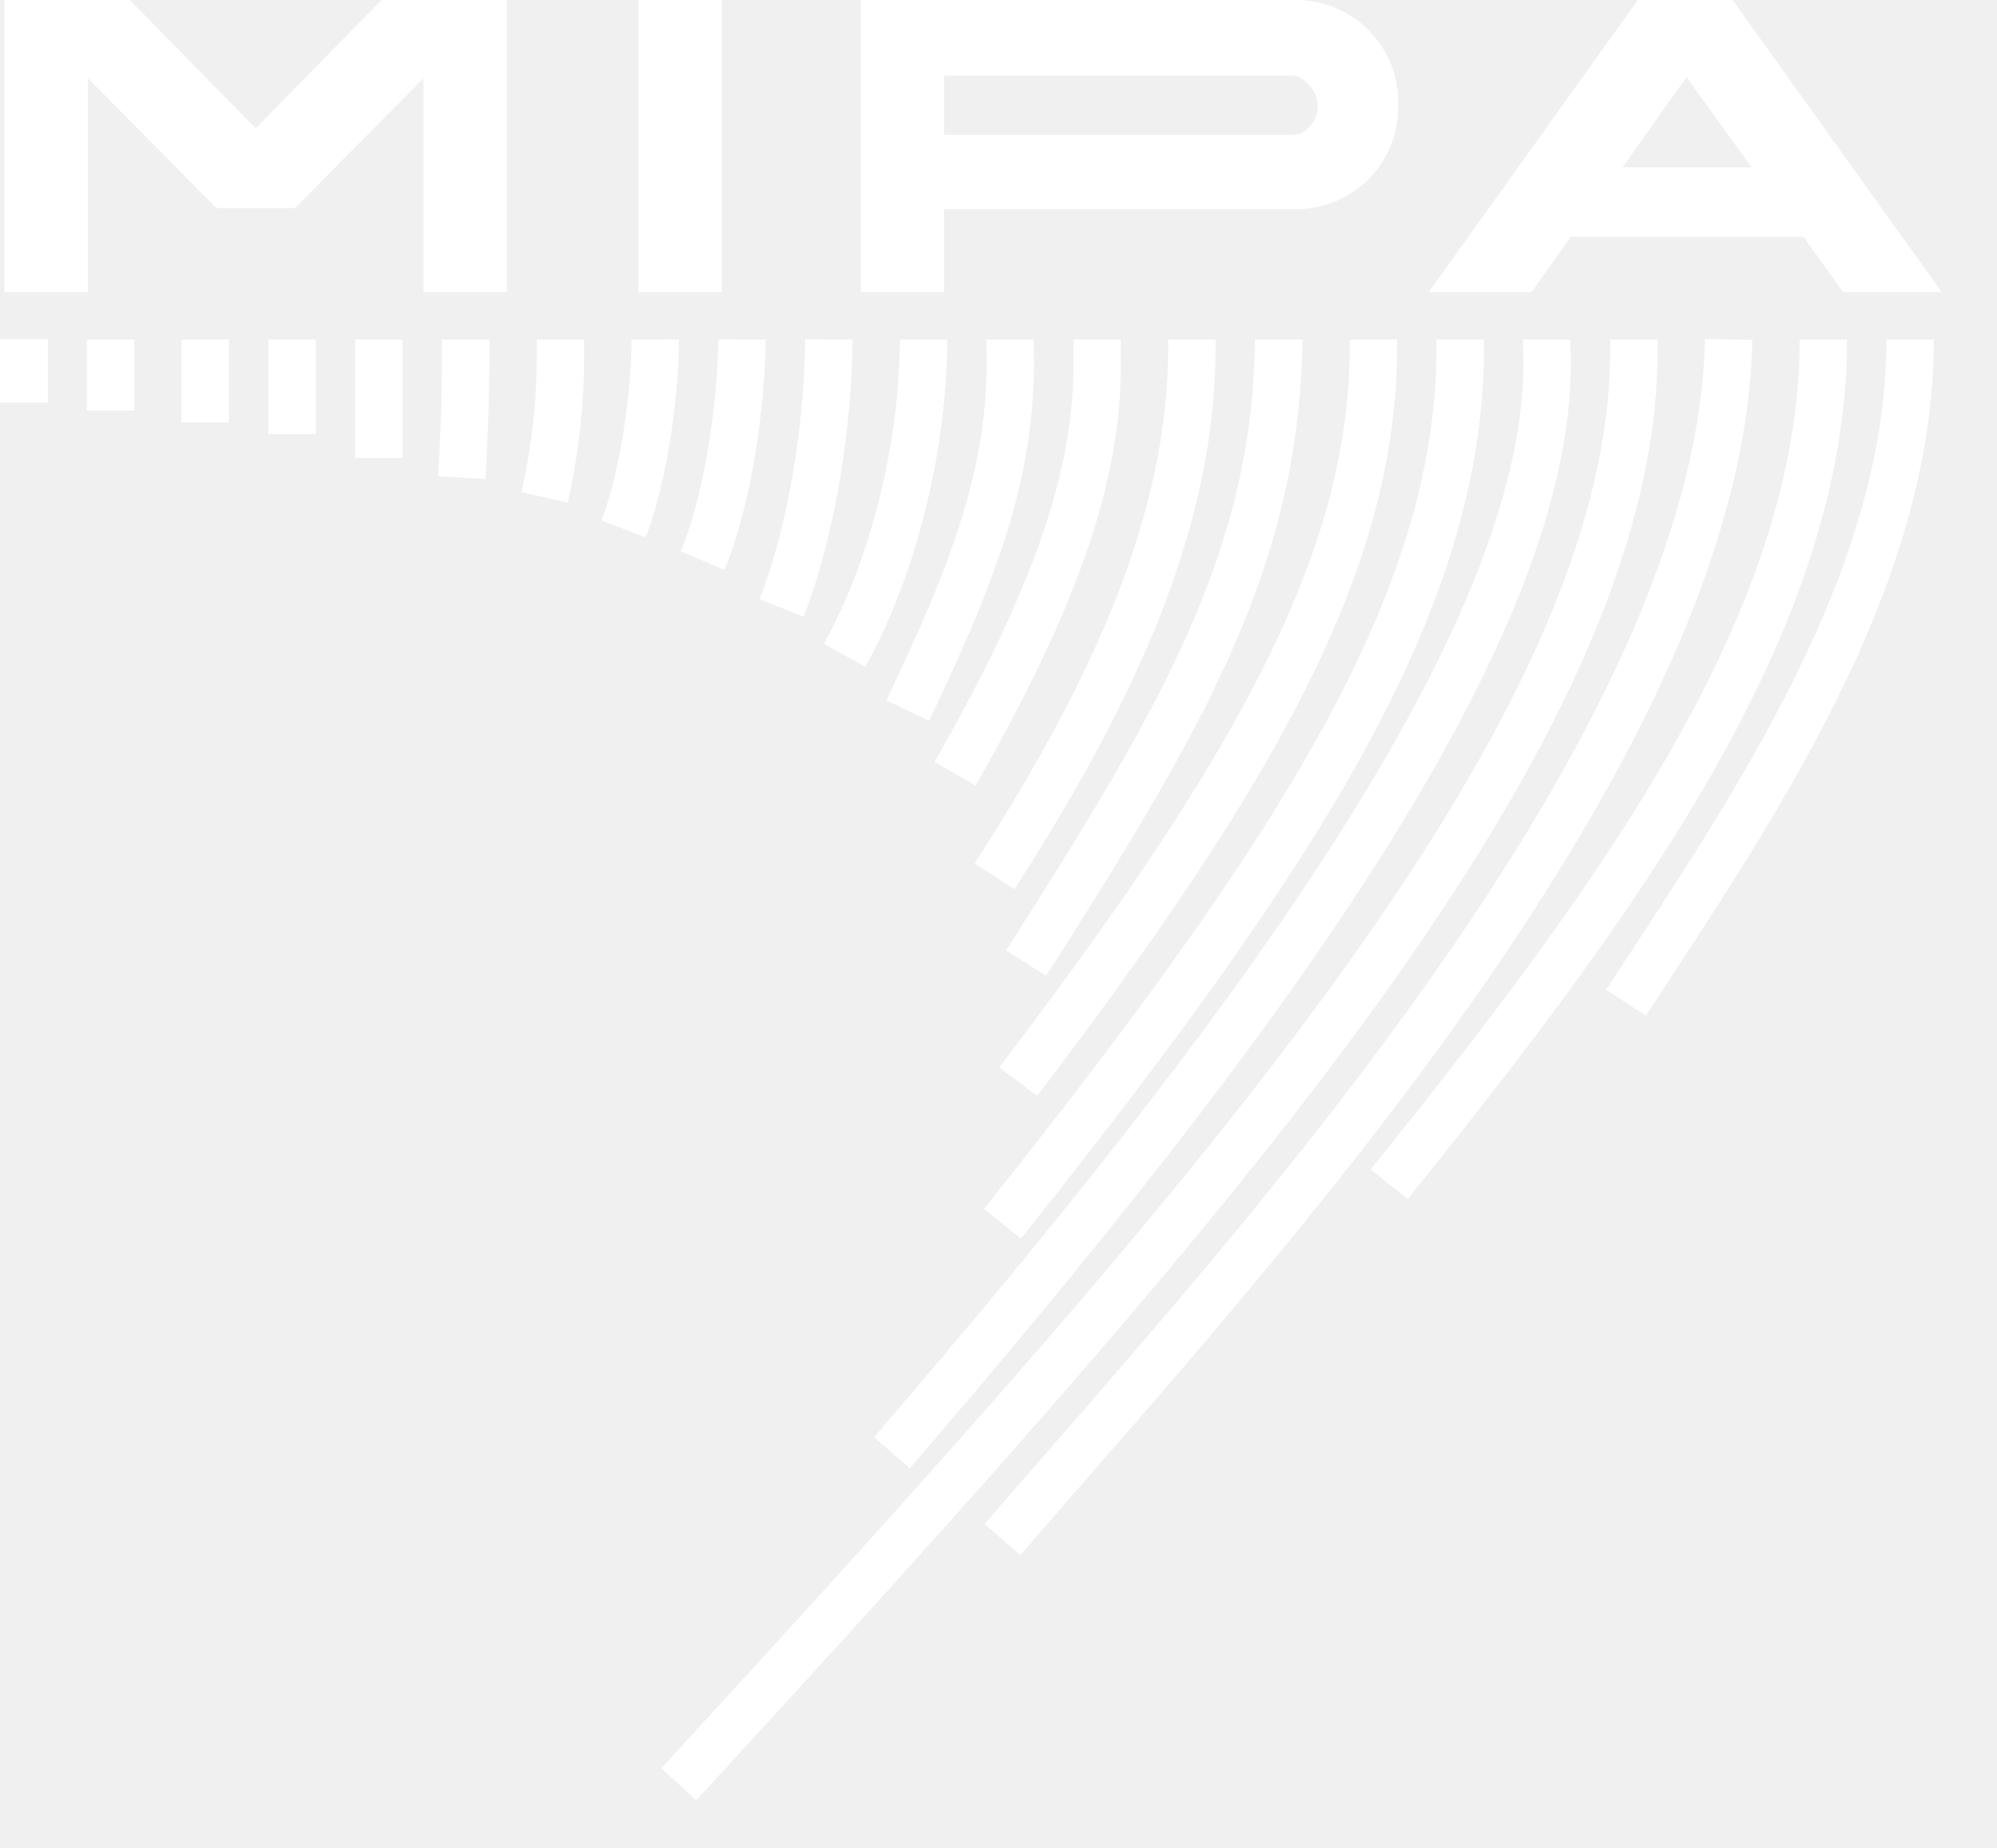
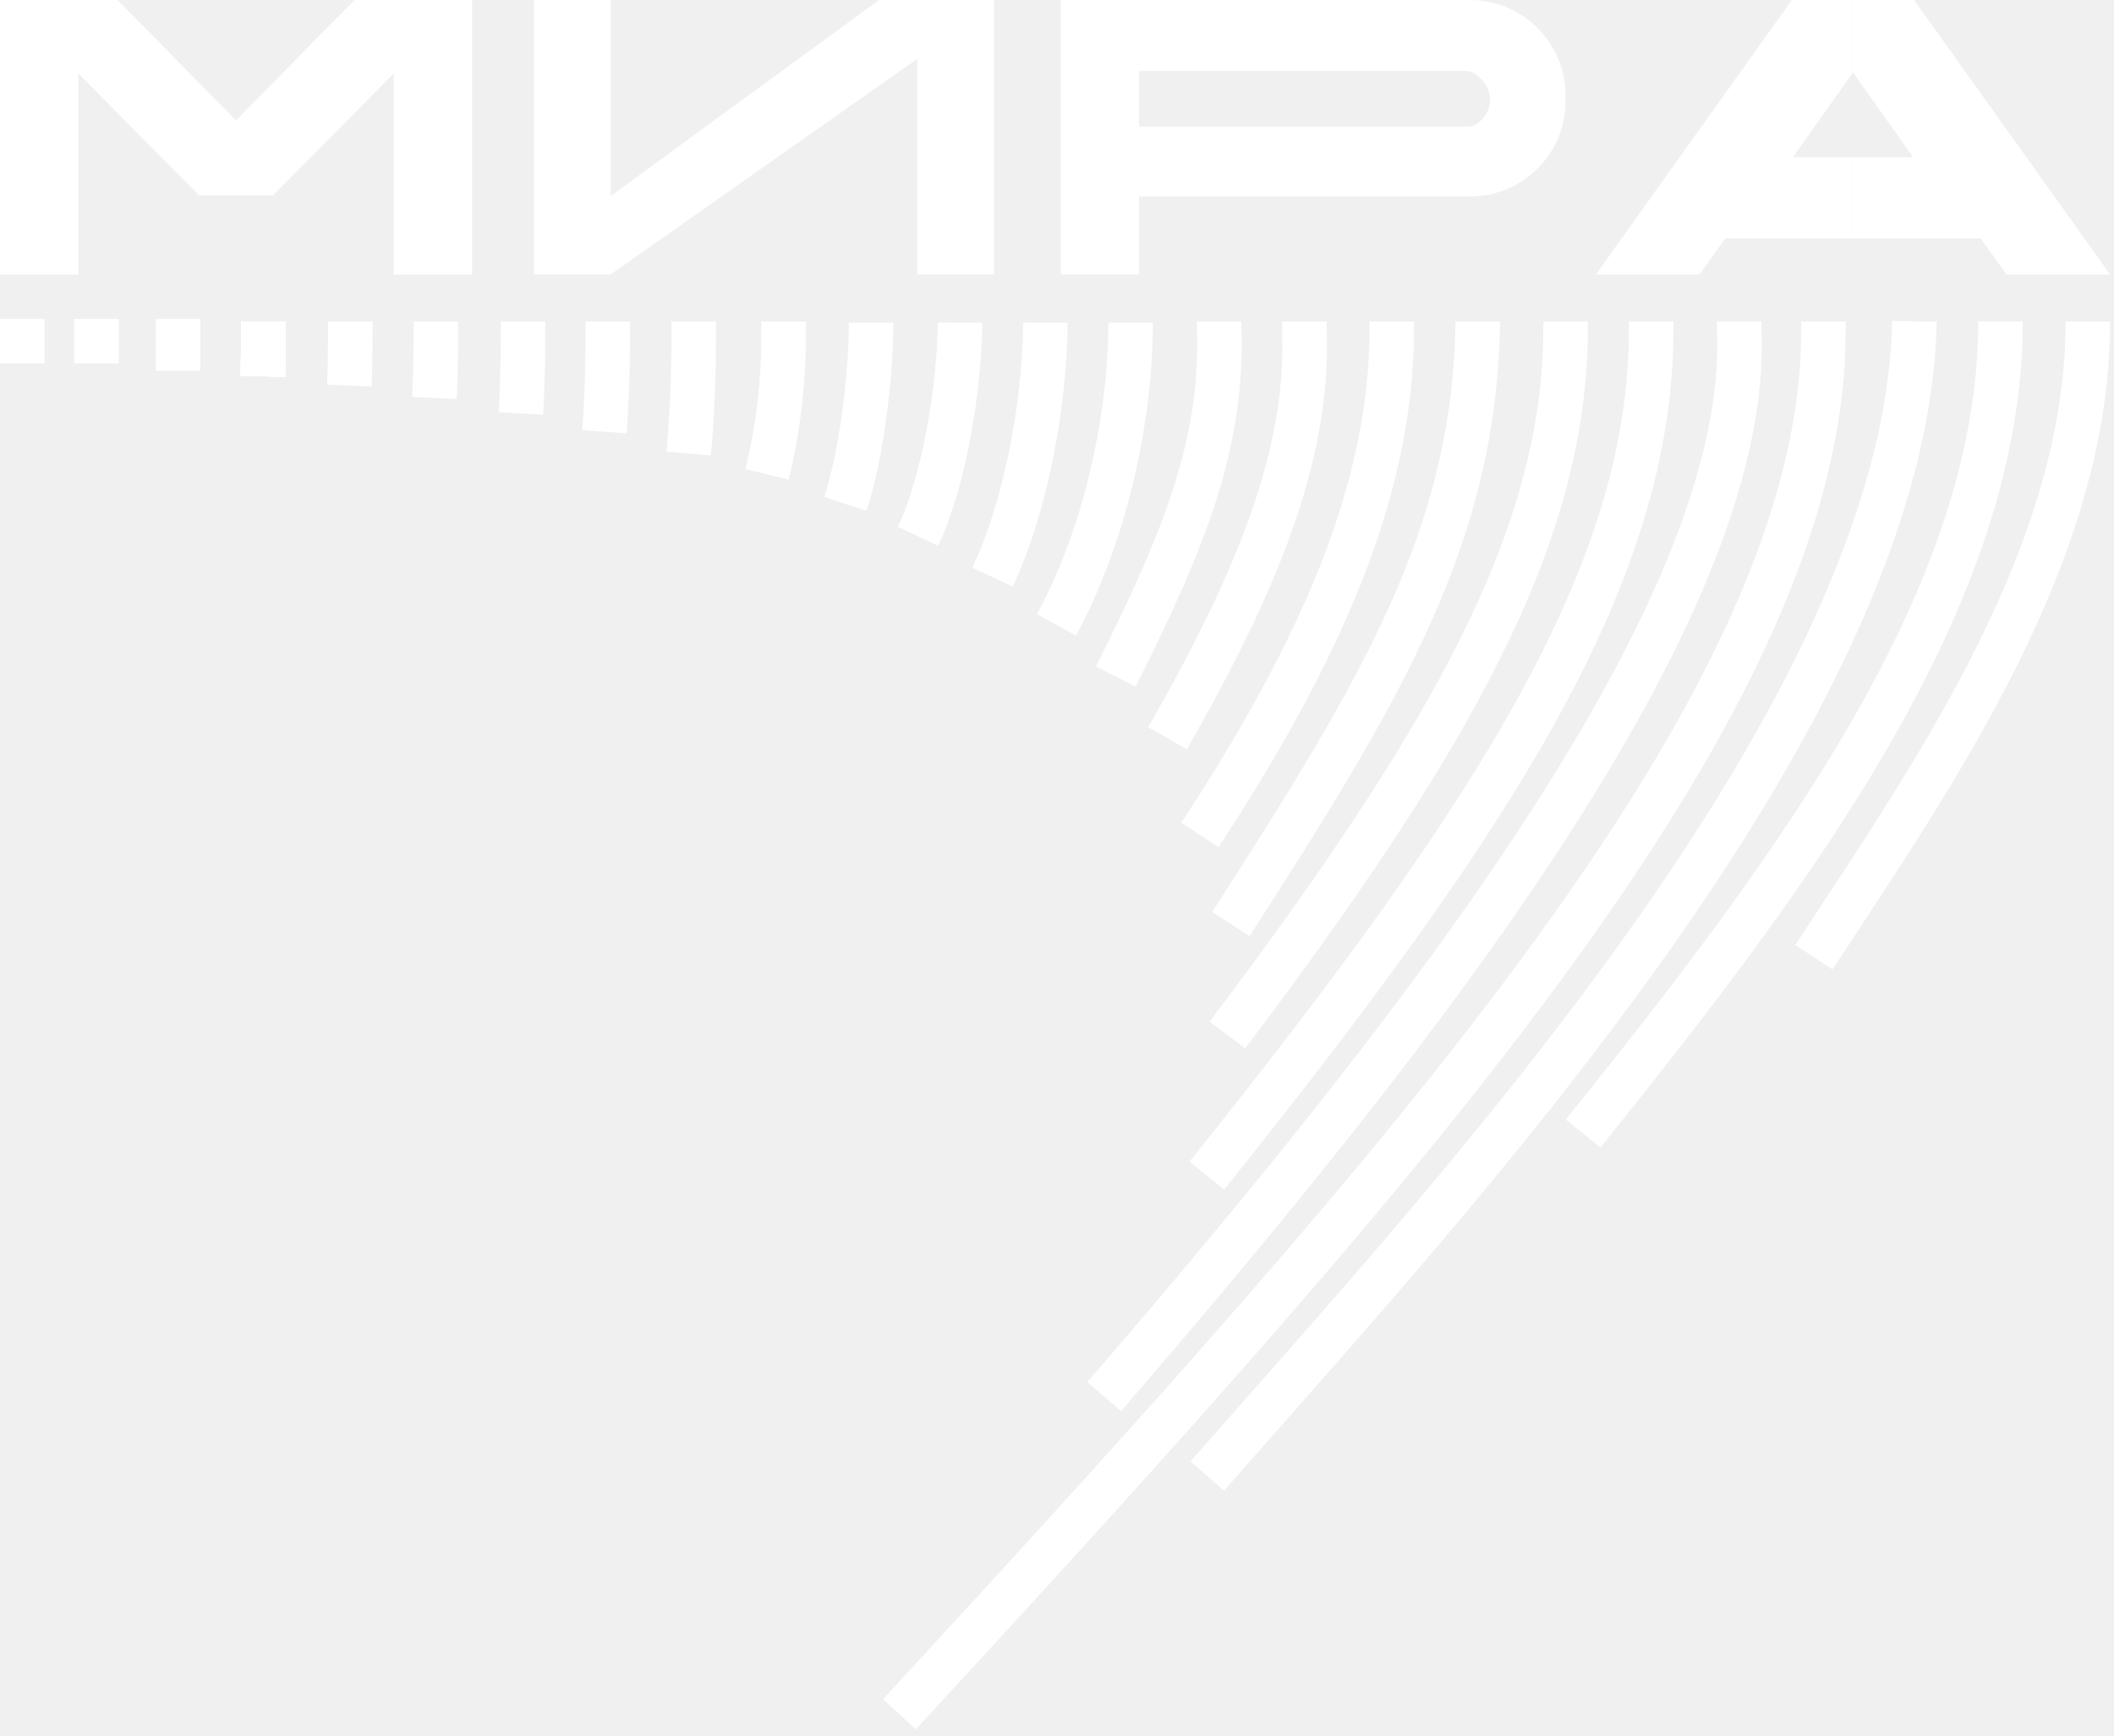
- <svg xmlns="http://www.w3.org/2000/svg" width="253" height="234" viewBox="0 0 253 234" fill="none">
-   <path fill-rule="evenodd" clip-rule="evenodd" d="M32.39 16.24L16.43 0H0.57V37.01H11.13V9.9L27.41 26.35H27.5H32.39H37.38L53.65 9.9V37.01H64.21V0H48.35L32.39 16.24Z" fill="white" />
-   <path d="M91.44 0H80.88V37.01H91.44V0Z" fill="white" />
-   <path d="M109.06 0V37H119.62V26.49H164.25C167.666 26.49 170.942 25.133 173.358 22.718C175.773 20.302 177.13 17.026 177.13 13.61V12.91C177.13 9.486 175.77 6.202 173.349 3.781C170.928 1.36 167.644 0 164.22 0H109.06ZM163.95 17.07H119.62V9.56H163.62C165.01 9.56 166.83 11.28 166.95 13.27V13.34C166.99 15.39 165.33 17.07 163.95 17.07Z" fill="white" />
-   <path d="M242 43C242 73.522 222.207 102.202 206 127" stroke="white" stroke-width="6" stroke-miterlimit="10" />
-   <path d="M176 150C205.069 113.845 231 78.667 231 43" stroke="white" stroke-width="6" stroke-miterlimit="10" />
-   <path d="M127 195C157.747 159.421 218.054 94.523 219 43" stroke="white" stroke-width="6" stroke-miterlimit="10" />
-   <path d="M207 43C207 43.448 207 43.906 207 44.355C207 92.324 154.398 151.56 86 226" stroke="white" stroke-width="6" stroke-miterlimit="10" />
-   <path d="M113 184C157.931 131.816 197.561 79.291 195.953 44.07C195.953 43.72 195.953 43.36 195.953 43" stroke="white" stroke-width="6" stroke-miterlimit="10" />
-   <path d="M185 43C185 43.34 185 43.671 185 43.973C185 75.856 165.115 107.195 127 155" stroke="white" stroke-width="6" stroke-miterlimit="10" />
-   <path d="M174 43C174 43.313 174 43.616 174 43.928C174 71.288 158.756 97.905 129 137" stroke="white" stroke-width="6" stroke-miterlimit="10" />
-   <path d="M162 43C162 43.194 162 43.389 162 43.584C161.452 71.165 149.692 91.083 130 122" stroke="white" stroke-width="6" stroke-miterlimit="10" />
-   <path d="M151 43C151 43.324 151 43.648 151 43.982C151 65.349 141.69 86.657 126 111" stroke="white" stroke-width="6" stroke-miterlimit="10" />
-   <path d="M138.977 43C138.977 43.597 138.977 44.194 138.977 44.791C139.434 60.364 133.134 76.74 121 98" stroke="white" stroke-width="6" stroke-miterlimit="10" />
-   <path d="M127.944 43C127.944 43.903 128 44.807 128 45.7C128 59.367 124.1 70.982 115 90" stroke="white" stroke-width="6" stroke-miterlimit="10" />
-   <path d="M117 43C117 55.646 113.553 71.218 107 83" stroke="white" stroke-width="6" stroke-miterlimit="10" />
-   <path d="M105 43C104.952 53.59 102.838 67.419 99 77" stroke="white" stroke-width="6" stroke-miterlimit="10" />
-   <path d="M94 43C93.953 51.164 92.17 63.622 89 71" stroke="white" stroke-width="6" stroke-miterlimit="10" />
-   <path d="M3 51C3 49.151 3 47.292 3 45.432C3 44.622 3 43.811 3 43" stroke="white" stroke-width="6" stroke-miterlimit="10" />
-   <path d="M83 43C83.009 49.98 81.552 60.365 79 67" stroke="white" stroke-width="6" stroke-miterlimit="10" />
-   <path d="M71 43C71 43.699 71 44.397 71 45.096C70.995 51.129 70.323 57.139 69 63" stroke="white" stroke-width="6" stroke-miterlimit="10" />
-   <path d="M3 51C3 49.151 3 47.292 3 45.432C3 44.622 3 43.811 3 43" stroke="white" stroke-width="6" stroke-miterlimit="10" />
-   <path d="M3 51C3 49.151 3 47.292 3 45.432C3 44.622 3 43.811 3 43" stroke="white" stroke-width="6" stroke-miterlimit="10" />
-   <path d="M59 43C59 43.758 59 44.516 59 45.274C59 47 59 52 58.5 60.5" stroke="white" stroke-width="6" stroke-miterlimit="10" />
-   <path d="M48 43C48 43.757 48 44.514 48 45.271C48 49.551 48 53.794 48 58" stroke="white" stroke-width="6" stroke-miterlimit="10" />
-   <path d="M3 51C3 49.151 3 47.292 3 45.432C3 44.622 3 43.811 3 43" stroke="white" stroke-width="6" stroke-miterlimit="10" />
-   <path d="M3 51C3 49.151 3 47.292 3 45.432C3 44.622 3 43.811 3 43" stroke="white" stroke-width="6" stroke-miterlimit="10" />
-   <path d="M37 43C37 43.726 37 44.452 37 45.177C37 48.481 37 51.755 37 55" stroke="white" stroke-width="6" stroke-miterlimit="10" />
-   <path d="M26 43C26 43.727 26 44.455 26 45.182C26 45.91 26 47 26 53.5" stroke="white" stroke-width="6" stroke-miterlimit="10" />
-   <path d="M3 51C3 49.151 3 47.292 3 45.432C3 44.622 3 43.811 3 43" stroke="white" stroke-width="6" stroke-miterlimit="10" />
-   <path d="M3 51C3 49.151 3 47.292 3 45.432C3 44.622 3 43.811 3 43" stroke="white" stroke-width="6" stroke-miterlimit="10" />
-   <path d="M14 43C14 43.781 14 44.562 14 45.344C14 47.573 14 49.792 14 52" stroke="white" stroke-width="6" stroke-miterlimit="10" />
-   <path fill-rule="evenodd" clip-rule="evenodd" d="M199 30L194 37.01H181L207.5 0H219.5L246 37.01H233.5L228.5 30H199ZM205.56 21.19L213.66 9.76L221.903 21.19H205.56Z" fill="white" />
+ <svg xmlns="http://www.w3.org/2000/svg" width="285" height="234" viewBox="0 0 285 234" fill="none">
+   <path fill-rule="evenodd" clip-rule="evenodd" d="M31.82 16.24L15.86 0H0V37.01H10.56V9.9L26.84 26.35H26.93H31.82H36.81L53.08 9.9V37.01H63.64V0H47.78L31.82 16.24Z" fill="white" />
+   <path d="M143 0V37H153.56V26.49H198.19C201.606 26.49 204.882 25.133 207.298 22.718C209.713 20.302 211.07 17.026 211.07 13.61V12.91C211.07 9.486 209.71 6.202 207.289 3.781C204.868 1.36 201.584 0 198.16 0H143ZM197.89 17.07H153.56V9.56H197.56C198.95 9.56 200.77 11.28 200.89 13.27V13.34C200.93 15.39 199.27 17.07 197.89 17.07Z" fill="white" />
+   <path d="M249.81 9.76L241.71 21.19H249.81V32.13H232.6L229.11 37.01H215.15L241.57 0H249.81V9.76Z" fill="white" />
+   <path d="M249.81 9.76L257.91 21.19H249.81V32.13H267.02L270.52 37.01H284.47L258.05 0H249.81V9.76Z" fill="white" />
+   <path d="M281.48 43.34C281.48 74.48 261.17 103.74 244.54 129.04" stroke="white" stroke-width="6" stroke-miterlimit="10" />
+   <path d="M213.43 152.82C243.17 115.82 269.7 79.82 269.7 43.32" stroke="white" stroke-width="6" stroke-miterlimit="10" />
+   <path d="M162.76 199C194.62 162.56 257.11 96.09 258.09 43.32" stroke="white" stroke-width="6" stroke-miterlimit="10" />
+   <path d="M245.82 43.34C245.82 43.8 245.82 44.27 245.82 44.73C245.82 93.95 191.67 154.73 121.26 231.11" stroke="white" stroke-width="6" stroke-miterlimit="10" />
+   <path d="M148.86 188.28C195.23 134.63 236.13 80.63 234.47 44.42C234.47 44.06 234.47 43.69 234.47 43.32" stroke="white" stroke-width="6" stroke-miterlimit="10" />
+   <path d="M222.61 43.34C222.61 43.69 222.61 44.03 222.61 44.34C222.61 77.12 202.07 109.34 162.7 158.49" stroke="white" stroke-width="6" stroke-miterlimit="10" />
+   <path d="M211.06 43.34C211.06 43.66 211.06 43.97 211.06 44.29C211.06 72.29 195.62 99.53 165.48 139.54" stroke="white" stroke-width="6" stroke-miterlimit="10" />
+   <path d="M199.22 43.34C199.22 43.54 199.22 43.74 199.22 43.94C198.65 72.3 186.42 92.78 165.94 124.57" stroke="white" stroke-width="6" stroke-miterlimit="10" />
+   <path d="M187.63 43.34C187.63 43.67 187.63 44 187.63 44.34C187.63 66.09 178 87.78 161.77 112.56" stroke="white" stroke-width="6" stroke-miterlimit="10" />
+   <path d="M175.86 43.34C175.86 43.95 175.86 44.56 175.86 45.17C176.33 61.08 169.86 77.81 157.4 99.53" stroke="white" stroke-width="6" stroke-miterlimit="10" />
+   <path d="M164.35 43.34C164.35 44.26 164.41 45.18 164.41 46.09C164.41 60.01 160.21 71.84 150.41 91.21" stroke="white" stroke-width="6" stroke-miterlimit="10" />
+   <path d="M152.43 43.5C152.43 56.38 148.98 72.24 142.42 84.24" stroke="white" stroke-width="6" stroke-miterlimit="10" />
+   <path d="M140.93 43.5C140.873 54.187 138.364 68.142 133.81 77.81" stroke="white" stroke-width="6" stroke-miterlimit="10" />
+   <path d="M129.43 43.5C129.376 51.897 127.355 64.711 123.76 72.3" stroke="white" stroke-width="6" stroke-miterlimit="10" />
+   <path d="M35.43 50.72C35.48 49.01 35.5 47.29 35.5 45.57C35.5 44.82 35.5 44.07 35.5 43.32" stroke="white" stroke-width="6" stroke-miterlimit="10" />
+   <path d="M117.43 43.5C117.438 50.605 116.177 61.176 113.97 67.93" stroke="white" stroke-width="6" stroke-miterlimit="10" />
+   <path d="M105.64 43.34C105.64 44.06 105.64 44.78 105.64 45.5C105.634 51.717 104.885 57.911 103.41 63.95" stroke="white" stroke-width="6" stroke-miterlimit="10" />
+   <path d="M35.43 50.72C35.48 49.01 35.5 47.29 35.5 45.57C35.5 44.82 35.5 44.07 35.5 43.32" stroke="white" stroke-width="6" stroke-miterlimit="10" />
+   <path d="M35.43 50.72C35.48 49.01 35.5 47.29 35.5 45.57C35.5 44.82 35.5 44.07 35.5 43.32" stroke="white" stroke-width="6" stroke-miterlimit="10" />
+   <path d="M93.52 43.34C93.52 44.09 93.52 44.84 93.52 45.59C93.52 50.83 93.297 56.017 92.85 61.15" stroke="white" stroke-width="6" stroke-miterlimit="10" />
+   <path d="M81.94 43.34C81.94 44.09 81.94 44.84 81.94 45.59C81.94 49.83 81.79 54.033 81.49 58.2" stroke="white" stroke-width="6" stroke-miterlimit="10" />
+   <path d="M35.43 50.72C35.48 49.01 35.5 47.29 35.5 45.57C35.5 44.82 35.5 44.07 35.5 43.32" stroke="white" stroke-width="6" stroke-miterlimit="10" />
+   <path d="M35.43 50.72C35.48 49.01 35.5 47.29 35.5 45.57C35.5 44.82 35.5 44.07 35.5 43.32" stroke="white" stroke-width="6" stroke-miterlimit="10" />
+   <path d="M70.51 43.34C70.51 44.09 70.51 44.84 70.51 45.59C70.51 49.003 70.413 52.387 70.22 55.74" stroke="white" stroke-width="6" stroke-miterlimit="10" />
+   <path d="M58.76 43.34C58.76 44.09 58.76 44.84 58.76 45.59C58.76 48.257 58.697 50.943 58.57 53.65" stroke="white" stroke-width="6" stroke-miterlimit="10" />
+   <path d="M35.43 50.72C35.48 49.01 35.5 47.29 35.5 45.57C35.5 44.82 35.5 44.07 35.5 43.32" stroke="white" stroke-width="6" stroke-miterlimit="10" />
+   <path d="M24 50C24 48.382 24 46.755 24 45.128C24 44.419 24 43.709 24 43" stroke="white" stroke-width="6" stroke-miterlimit="10" />
+   <path d="M13 49C13 47.614 13 46.219 13 44.824C13 44.216 13 43.608 13 43" stroke="white" stroke-width="6" stroke-miterlimit="10" />
+   <path d="M3 49C3 47.614 3 46.219 3 44.824C3 44.216 3 43.608 3 43" stroke="white" stroke-width="6" stroke-miterlimit="10" />
+   <path d="M47.22 43.34C47.22 44.09 47.22 44.84 47.22 45.59C47.22 47.73 47.18 49.86 47.1 51.98" stroke="white" stroke-width="6" stroke-miterlimit="10" />
+   <path d="M154.63 180.9H154.62" stroke="white" stroke-width="6" stroke-miterlimit="10" />
+   <path d="M72 37V0H82.333V26.429L118.5 0H134V37H123.667V7.929L82.333 37H72Z" fill="white" />
</svg>
